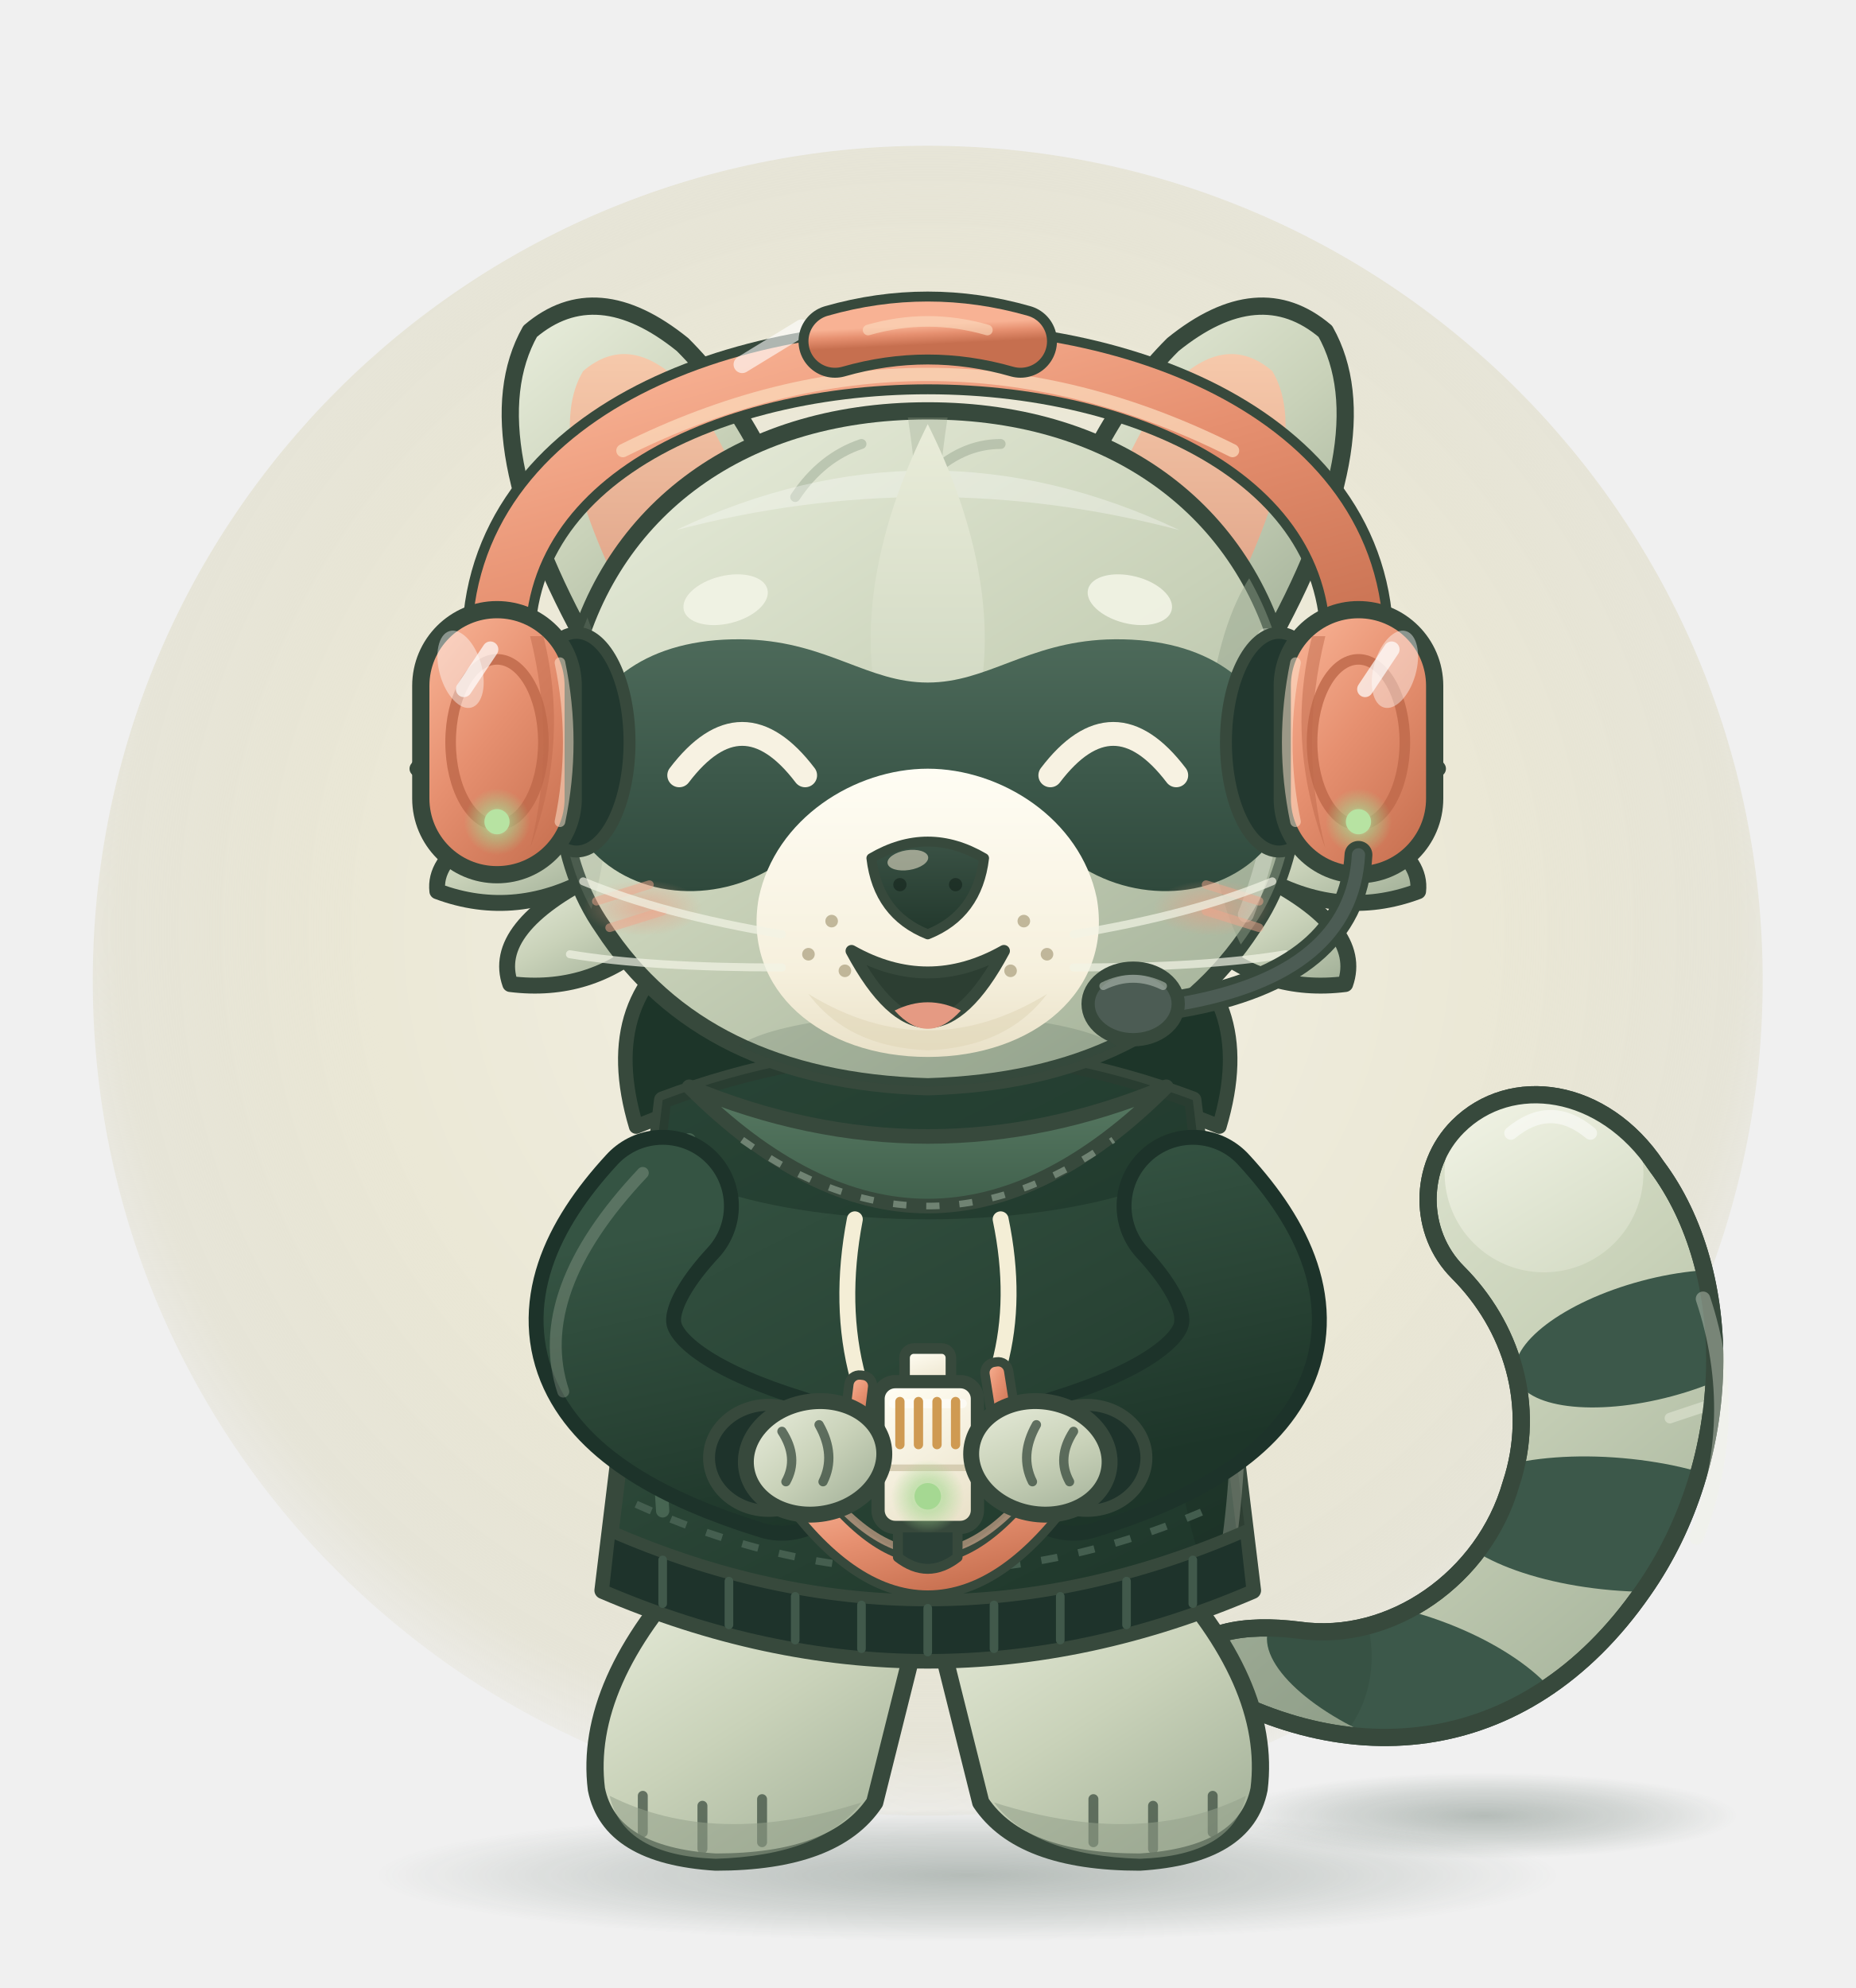
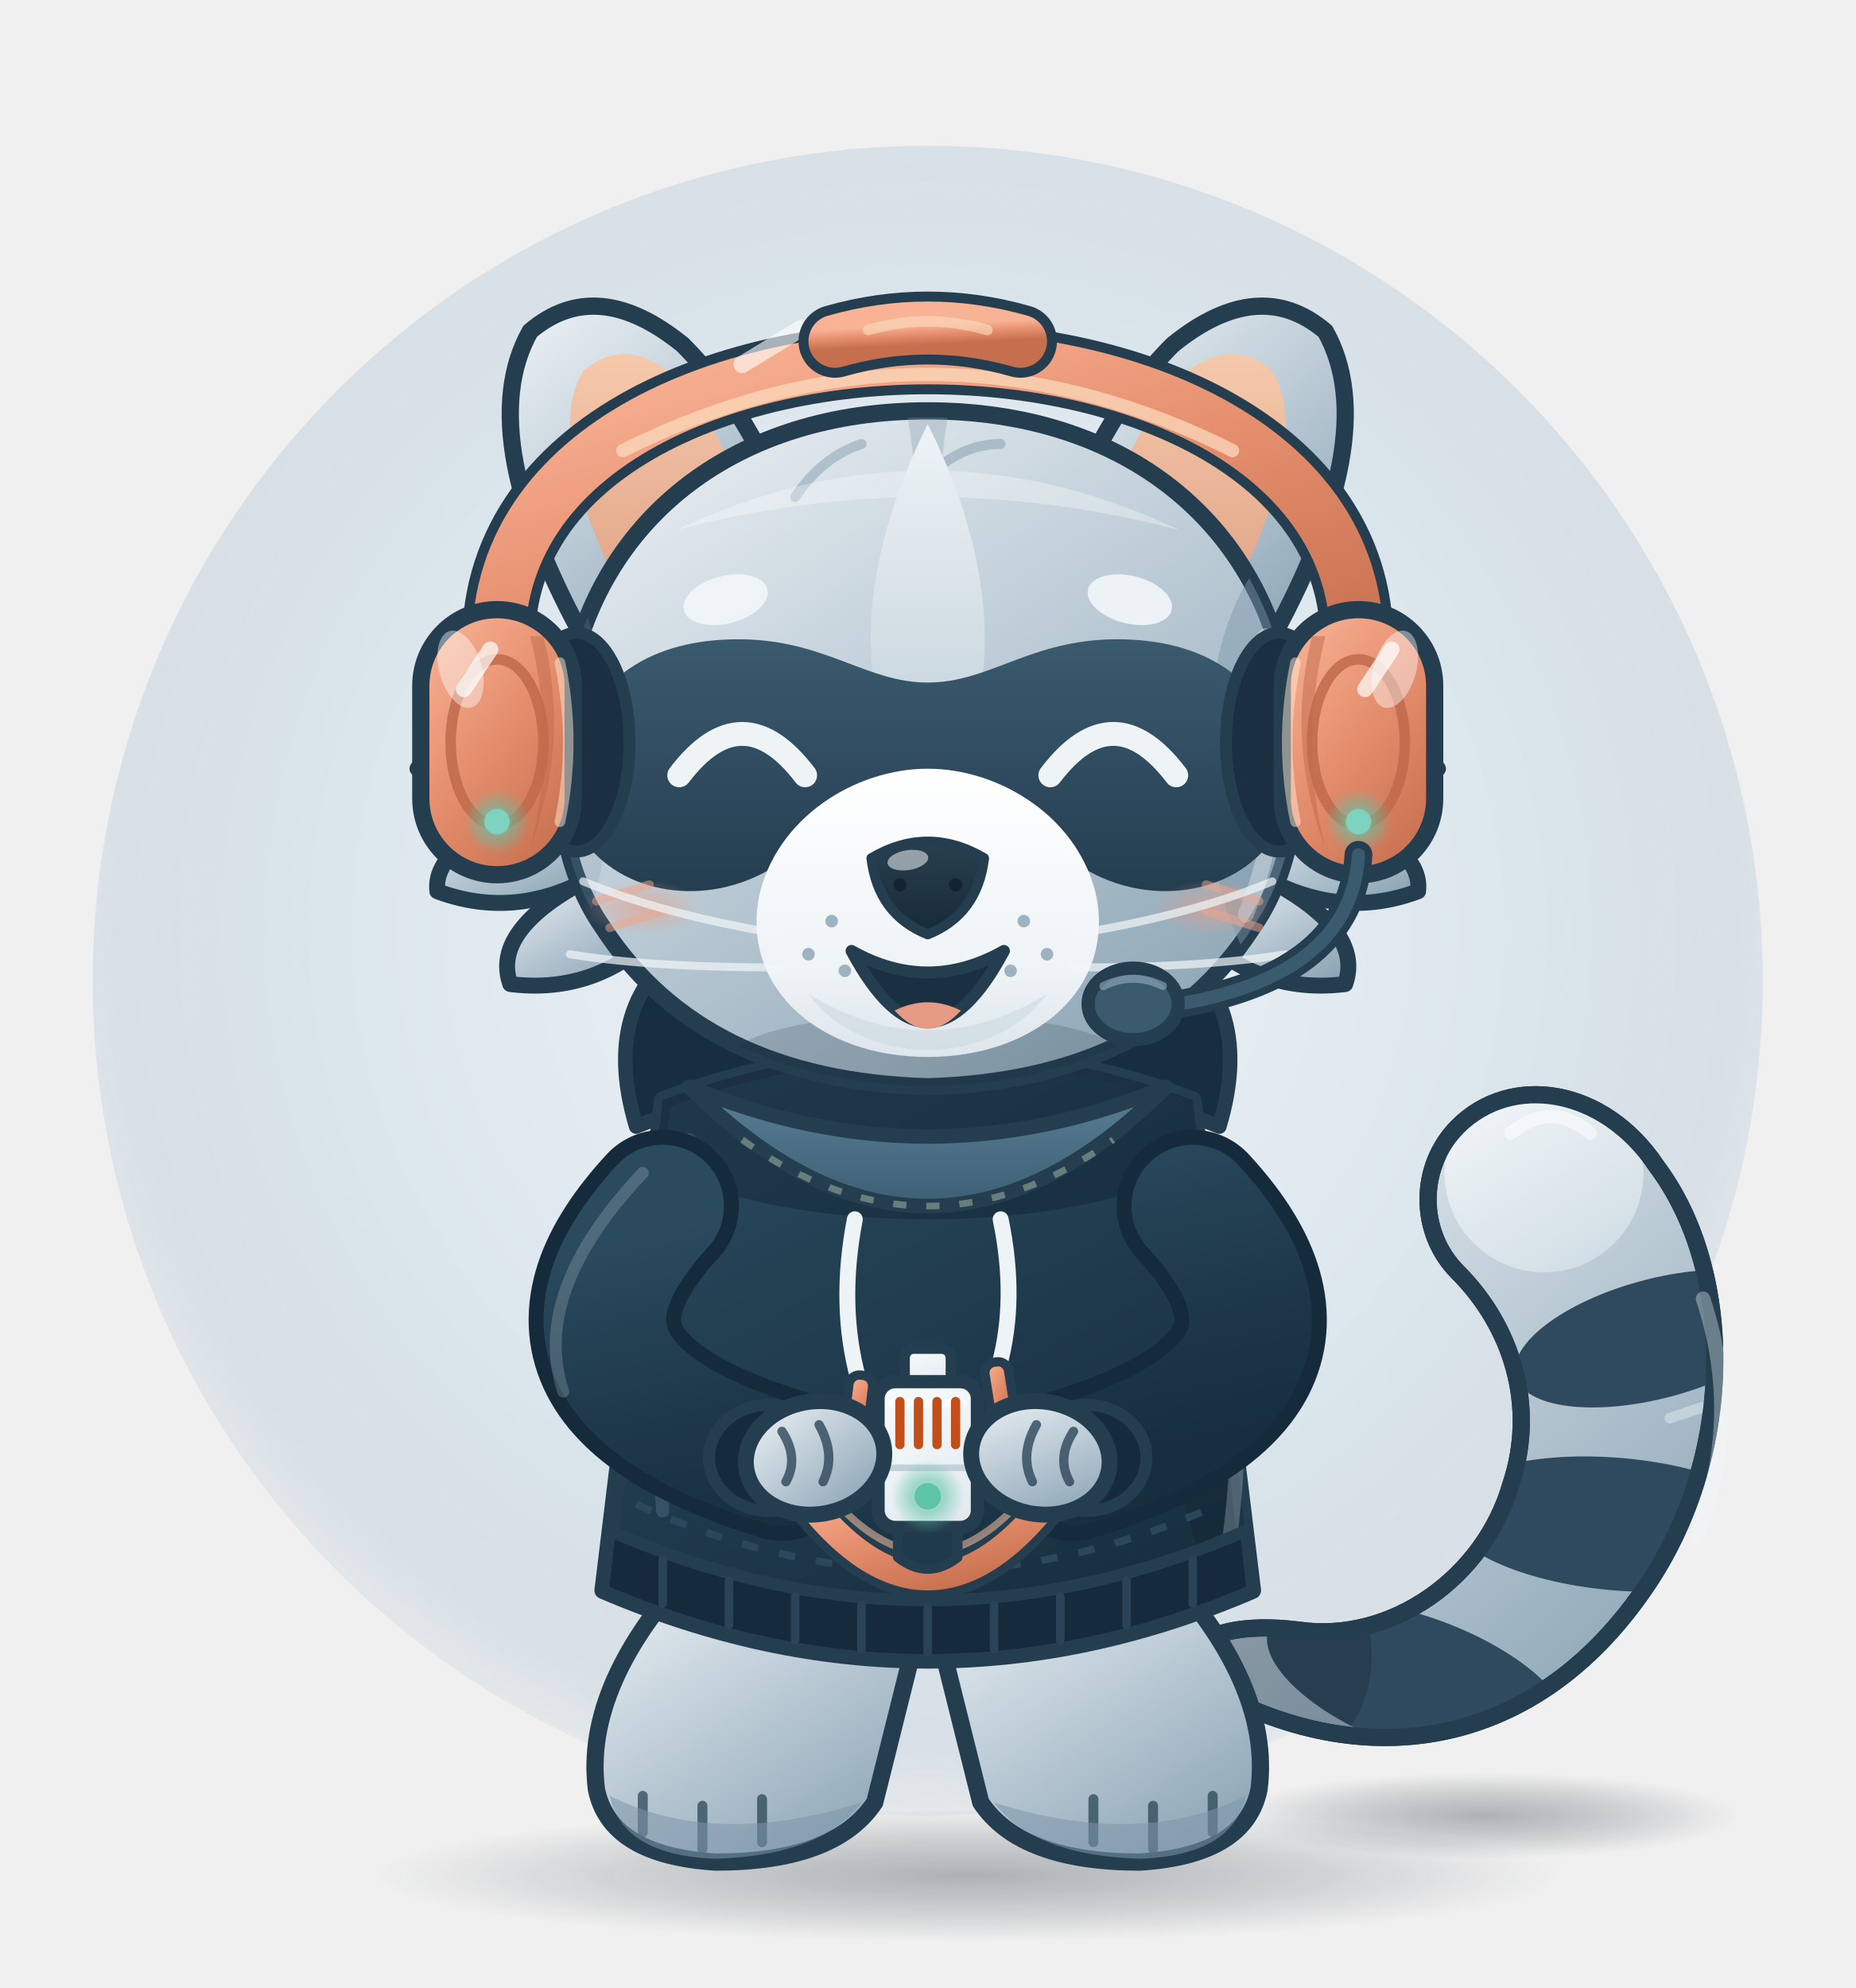
<svg xmlns="http://www.w3.org/2000/svg" viewBox="0 0 280 300" role="img" aria-labelledby="title">
  <style>.moon{fill:url(#k-halo)}.happy,.smile,.spark,.sleep,.zzz,.umbrella,.rain{display:none}.eyes,.mouth{display:none}.happy,.smile{display:block}</style>
  <defs>
    <radialGradient id="k-halo" cx=".5" cy=".47" r=".55">
-       <stop offset="0" stop-color="#f4f1e4" />
-       <stop offset=".6" stop-color="#ebe8d6" />
-       <stop offset=".88" stop-color="#e0ddc8" stop-opacity=".6" />
-       <stop offset="1" stop-color="#ddd9c4" stop-opacity="0" />
+       <stop offset="0" stop-color="#eef3f6" />
+       <stop offset=".6" stop-color="#dde7ee" />
+       <stop offset=".88" stop-color="#c8d6e0" stop-opacity=".6" />
+       <stop offset="1" stop-color="#b9c9d6" stop-opacity="0" />
    </radialGradient>
    <radialGradient id="k-shadow" cx=".5" cy=".5" r=".5">
-       <stop offset="0" stop-color="#2c4437" stop-opacity=".3" />
-       <stop offset=".6" stop-color="#2c4437" stop-opacity=".14" />
-       <stop offset="1" stop-color="#2c4437" stop-opacity="0" />
+       <stop offset="0" stop-color="#12202e" stop-opacity=".3" />
+       <stop offset=".6" stop-color="#12202e" stop-opacity=".14" />
+       <stop offset="1" stop-color="#12202e" stop-opacity="0" />
    </radialGradient>
    <linearGradient id="k-fur" x1=".15" y1="0" x2=".85" y2="1">
-       <stop offset="0" stop-color="#e6ebd9" />
-       <stop offset=".5" stop-color="#c9d2b9" />
-       <stop offset="1" stop-color="#a3b199" />
+       <stop offset="0" stop-color="#e8eef2" />
+       <stop offset=".5" stop-color="#b9c9d4" />
+       <stop offset="1" stop-color="#8aa3b3" />
    </linearGradient>
    <linearGradient id="k-fur-lt" x1=".2" y1="0" x2=".8" y2="1">
-       <stop offset="0" stop-color="#f2f4e6" />
-       <stop offset="1" stop-color="#d5dcc6" />
+       <stop offset="0" stop-color="#f2f6f8" />
+       <stop offset="1" stop-color="#d0dde5" />
    </linearGradient>
    <linearGradient id="k-blaze" x1=".5" y1="0" x2=".5" y2="1">
-       <stop offset="0" stop-color="#e9ecd9" />
-       <stop offset="1" stop-color="#d0d8c2" />
+       <stop offset="0" stop-color="#eef3f6" />
+       <stop offset="1" stop-color="#c8d6de" />
    </linearGradient>
    <linearGradient id="k-muz" x1=".5" y1="0" x2=".5" y2="1">
-       <stop offset="0" stop-color="#fffdf4" />
-       <stop offset=".7" stop-color="#f6f0dd" />
-       <stop offset="1" stop-color="#e9e1c8" />
+       <stop offset="0" stop-color="#ffffff" />
+       <stop offset=".7" stop-color="#eef3f6" />
+       <stop offset="1" stop-color="#dde6ec" />
    </linearGradient>
    <linearGradient id="k-mask" x1=".5" y1="0" x2=".5" y2="1">
-       <stop offset="0" stop-color="#4d6a5a" />
-       <stop offset=".55" stop-color="#3c584a" />
-       <stop offset="1" stop-color="#2f493c" />
+       <stop offset="0" stop-color="#3a5a6e" />
+       <stop offset=".55" stop-color="#2f4a5e" />
+       <stop offset="1" stop-color="#243e50" />
    </linearGradient>
    <linearGradient id="k-hood" x1=".25" y1="0" x2=".8" y2="1">
-       <stop offset="0" stop-color="#355443" />
-       <stop offset=".5" stop-color="#2a4536" />
-       <stop offset="1" stop-color="#1d3529" />
+       <stop offset="0" stop-color="#2a4a5e" />
+       <stop offset=".5" stop-color="#1f3a4c" />
+       <stop offset="1" stop-color="#162e3d" />
    </linearGradient>
    <linearGradient id="k-hood-lt" x1=".5" y1="0" x2=".5" y2="1">
-       <stop offset="0" stop-color="#587a63" />
-       <stop offset="1" stop-color="#40604c" />
+       <stop offset="0" stop-color="#5a7f95" />
+       <stop offset="1" stop-color="#3d5f75" />
    </linearGradient>
    <linearGradient id="k-copper" x1=".15" y1="0" x2=".85" y2="1">
      <stop offset="0" stop-color="#f8b294" />
      <stop offset=".45" stop-color="#e69070" />
      <stop offset="1" stop-color="#c66f4f" />
    </linearGradient>
    <linearGradient id="k-ear" x1=".5" y1="0" x2=".5" y2="1">
      <stop offset="0" stop-color="#f6c9ab" />
      <stop offset="1" stop-color="#e0a488" />
    </linearGradient>
    <linearGradient id="k-cream" x1=".3" y1="0" x2=".7" y2="1">
-       <stop offset="0" stop-color="#fffdf2" />
-       <stop offset="1" stop-color="#eae2ca" />
+       <stop offset="0" stop-color="#f7fafc" />
+       <stop offset="1" stop-color="#e2eaf0" />
    </linearGradient>
    <linearGradient id="k-nose" x1=".5" y1="0" x2=".5" y2="1">
-       <stop offset="0" stop-color="#3a5245" />
-       <stop offset="1" stop-color="#22382c" />
+       <stop offset="0" stop-color="#2a3f4f" />
+       <stop offset="1" stop-color="#162a38" />
    </linearGradient>
    <linearGradient id="k-eye" x1=".5" y1="0" x2=".5" y2="1">
      <stop offset="0" stop-color="#ffffff" />
      <stop offset="1" stop-color="#eef0e4" />
    </linearGradient>
    <linearGradient id="k-iris" x1=".5" y1="0" x2=".5" y2="1">
-       <stop offset="0" stop-color="#a8e8c8" />
-       <stop offset=".55" stop-color="#4fb28a" />
-       <stop offset="1" stop-color="#2a7f60" />
+       <stop offset="0" stop-color="#a8e6e0" />
+       <stop offset=".55" stop-color="#3fb8b0" />
+       <stop offset="1" stop-color="#0e7c86" />
    </linearGradient>
    <radialGradient id="k-led" cx=".5" cy=".5" r=".5">
-       <stop offset="0" stop-color="#cdf0b8" stop-opacity=".95" />
-       <stop offset=".45" stop-color="#a5d892" stop-opacity=".55" />
-       <stop offset="1" stop-color="#a5d892" stop-opacity="0" />
+       <stop offset="0" stop-color="#c8f0e8" stop-opacity=".95" />
+       <stop offset=".45" stop-color="#5ec4a5" stop-opacity=".55" />
+       <stop offset="1" stop-color="#5ec4a5" stop-opacity="0" />
    </radialGradient>
    <radialGradient id="k-blush" cx=".5" cy=".5" r=".5">
      <stop offset="0" stop-color="#ef9a80" stop-opacity=".55" />
      <stop offset="1" stop-color="#ef9a80" stop-opacity="0" />
    </radialGradient>
    <clipPath id="k-tailclip">
      <path d="M178 252 C202 268 230 266 248 240 C262 220 262 192 250 176 C242 164 228 162 220 170 C214 176 214 186 220 192 C228 200 232 212 228 224 C224 238 210 248 196 246 C188 245 180 246 178 252 Z" />
    </clipPath>
    <clipPath id="k-bodyclip">
      <path d="M100 166 Q140 151 180 166 L189 240 Q140 261 91 240 Z" />
    </clipPath>
    <clipPath id="k-headclip">
      <path d="M140 62 C111 62 91 78 86 102 C83 116 84 130 91 140 Q106 163 140 164 Q174 163 189 140 C196 130 197 116 194 102 C189 78 169 62 140 62 Z" />
    </clipPath>
  </defs>
  <circle class="moon" cx="140" cy="148" r="126" />
  <ellipse class="shadow" cx="146" cy="283" rx="90" ry="10" fill="url(#k-shadow)" />
  <ellipse cx="224" cy="274" rx="38" ry="6.5" fill="url(#k-shadow)" />
-   <g class="hop" stroke="#37493c" stroke-width="2.6" stroke-linejoin="round">
+   <g class="hop" stroke="#243e50" stroke-width="2.6" stroke-linejoin="round">
    <g class="tail">
      <path d="M178 252 C202 268 230 266 248 240 C262 220 262 192 250 176 C242 164 228 162 220 170 C214 176 214 186 220 192 C228 200 232 212 228 224 C224 238 210 248 196 246 C188 245 180 246 178 252 Z" fill="url(#k-fur)" />
      <g clip-path="url(#k-tailclip)" stroke="none">
-         <ellipse cx="250" cy="202" rx="22" ry="9" fill="#3c584a" transform="rotate(-15 250 202)" />
-         <ellipse cx="244" cy="230" rx="26" ry="10" fill="#3c584a" transform="rotate(5 244 230)" />
-         <ellipse cx="214" cy="254" rx="24" ry="10" fill="#3c584a" transform="rotate(20 214 254)" />
+         <ellipse cx="250" cy="202" rx="22" ry="9" fill="#2f4a5e" transform="rotate(-15 250 202)" />
+         <ellipse cx="244" cy="230" rx="26" ry="10" fill="#2f4a5e" transform="rotate(5 244 230)" />
+         <ellipse cx="214" cy="254" rx="24" ry="10" fill="#2f4a5e" transform="rotate(20 214 254)" />
        <circle cx="233" cy="177" r="15" fill="url(#k-fur-lt)" />
-         <ellipse cx="194" cy="250" rx="13" ry="16" fill="#2c4437" opacity=".28" />
-         <path d="M252 214l6-2m0 24l6 1" fill="none" stroke="#f2f4e6" stroke-width="1.6" stroke-linecap="round" opacity=".4" />
+         <ellipse cx="194" cy="250" rx="13" ry="16" fill="#12202e" opacity=".28" />
+         <path d="M252 214l6-2m0 24l6 1" fill="none" stroke="#f2f6f8" stroke-width="1.6" stroke-linecap="round" opacity=".4" />
      </g>
      <path d="M178 252 C202 268 230 266 248 240 C262 220 262 192 250 176 C242 164 228 162 220 170 C214 176 214 186 220 192 C228 200 232 212 228 224 C224 238 210 248 196 246 C188 245 180 246 178 252 Z" fill="none" />
-       <path d="M256 232 Q263 214 257 196" fill="none" stroke="#f2f4e6" stroke-width="2.2" stroke-linecap="round" opacity=".35" />
+       <path d="M256 232 Q263 214 257 196" fill="none" stroke="#f2f6f8" stroke-width="2.2" stroke-linecap="round" opacity=".35" />
      <path d="M228 171 Q234 166 240 171" fill="none" stroke="#ffffff" stroke-width="2" stroke-linecap="round" opacity=".5" />
    </g>
    <g class="torso">
      <path d="M105 236 Q88 254 90 270 Q92 280 108 281 Q126 281 132 272 L139 244 Z" fill="url(#k-fur)" />
      <path d="M175 236 Q192 254 190 270 Q188 280 172 281 Q154 281 148 272 L141 244 Z" fill="url(#k-fur)" />
-       <path d="M97 276.5v-5.5M106 279v-6.5M115 278v-6.5" fill="none" stroke="#37493c" stroke-width="1.5" stroke-linecap="round" opacity=".7" />
-       <path d="M183 276.5v-5.5M174 279v-6.5M165 278v-6.5" fill="none" stroke="#37493c" stroke-width="1.5" stroke-linecap="round" opacity=".7" />
-       <path d="M92 271 Q108 279 130 272 Q124 280 108 280.5 Q94 280 92 271 Z" fill="#93a18b" stroke="none" opacity=".55" />
-       <path d="M188 271 Q172 279 150 272 Q156 280 172 280.5 Q186 280 188 271 Z" fill="#93a18b" stroke="none" opacity=".55" />
-       <path d="M96 170 Q90 150 106 141 Q140 130 174 141 Q190 150 184 170 Q140 152 96 170 Z" fill="#1d3529" stroke-width="2.2" />
+       <path d="M97 276.5v-5.5M106 279v-6.5M115 278v-6.5" fill="none" stroke="#243e50" stroke-width="1.5" stroke-linecap="round" opacity=".7" />
+       <path d="M183 276.5v-5.5M174 279v-6.5M165 278v-6.5" fill="none" stroke="#243e50" stroke-width="1.5" stroke-linecap="round" opacity=".7" />
+       <path d="M92 271 Q108 279 130 272 Q124 280 108 280.5 Q94 280 92 271 Z" fill="#7d95a8" stroke="none" opacity=".55" />
+       <path d="M188 271 Q172 279 150 272 Q156 280 172 280.5 Q186 280 188 271 Z" fill="#7d95a8" stroke="none" opacity=".55" />
+       <path d="M96 170 Q90 150 106 141 Q140 130 174 141 Q190 150 184 170 Q140 152 96 170 Z" fill="#162e3d" stroke-width="2.2" />
      <path d="M100 166 Q140 151 180 166 L189 240 Q140 261 91 240 Z" fill="url(#k-hood)" />
      <g clip-path="url(#k-bodyclip)" stroke="none">
-         <ellipse cx="140" cy="169" rx="45" ry="15" fill="#152a20" opacity=".4" />
-         <ellipse cx="190" cy="206" rx="13" ry="40" fill="#16281f" opacity=".3" />
-         <ellipse cx="140" cy="253" rx="52" ry="12" fill="#152a20" opacity=".22" />
-       </g>
-       <path d="M104 172 Q98 200 100 228" fill="none" stroke="#7fa088" stroke-width="2" stroke-linecap="round" opacity=".35" />
-       <path d="M183 176 Q189.5 208 185 236" fill="none" stroke="#eef1de" stroke-width="2.2" stroke-linecap="round" opacity=".25" />
-       <path d="M91 240 Q140 261 189 240 L188 231 Q140 252 92 231 Z" fill="#1e332b" stroke-width="1.8" />
-       <path d="M100 235.4v6.6M110 238.6v6.6M120 240.9v6.6M130 242.2v6.6M140 242.7v6.6M150 242.2v6.6M160 240.9v6.6M170 238.6v6.6M180 235.4v6.6" fill="none" stroke="#41594b" stroke-width="1.3" stroke-linecap="round" />
-       <path d="M96 227 Q140 247 184 227" fill="none" stroke="#4a6455" stroke-width="1.1" stroke-dasharray="2.5 3.2" opacity=".85" />
+         <ellipse cx="140" cy="169" rx="45" ry="15" fill="#0d1f2c" opacity=".4" />
+         <ellipse cx="190" cy="206" rx="13" ry="40" fill="#0d1f2c" opacity=".3" />
+         <ellipse cx="140" cy="253" rx="52" ry="12" fill="#0d1f2c" opacity=".22" />
+       </g>
+       <path d="M104 172 Q98 200 100 228" fill="none" stroke="#5a7f95" stroke-width="2" stroke-linecap="round" opacity=".35" />
+       <path d="M183 176 Q189.5 208 185 236" fill="none" stroke="#e2eaf0" stroke-width="2.2" stroke-linecap="round" opacity=".25" />
+       <path d="M91 240 Q140 261 189 240 L188 231 Q140 252 92 231 Z" fill="#152a3a" stroke-width="1.8" />
+       <path d="M100 235.4v6.6M110 238.6v6.6M120 240.9v6.6M130 242.2v6.6M140 242.7v6.6M150 242.2v6.6M160 240.9v6.6M170 238.6v6.6M180 235.4v6.6" fill="none" stroke="#2a4356" stroke-width="1.3" stroke-linecap="round" />
+       <path d="M96 227 Q140 247 184 227" fill="none" stroke="#2f4a5e" stroke-width="1.1" stroke-dasharray="2.5 3.2" opacity=".85" />
      <path d="M104 164 Q140 200 176 164 Q140 179 104 164 Z" fill="url(#k-hood-lt)" stroke-width="2.2" />
      <path d="M112 172 Q140 192 168 172" fill="none" stroke="#a9bdaa" stroke-width="1" stroke-dasharray="2 3" opacity=".5" />
-       <path d="M129 184 Q126.5 197 129.5 208" fill="none" stroke="#f4eed6" stroke-width="2.4" stroke-linecap="round" />
-       <path d="M151 184 Q153.5 196 150.8 206" fill="none" stroke="#f4eed6" stroke-width="2.4" stroke-linecap="round" />
+       <path d="M129 184 Q126.5 197 129.5 208" fill="none" stroke="#eef3f6" stroke-width="2.4" stroke-linecap="round" />
+       <path d="M151 184 Q153.5 196 150.8 206" fill="none" stroke="#eef3f6" stroke-width="2.4" stroke-linecap="round" />
      <rect x="127.8" y="207.5" width="3.6" height="8" rx="1.6" fill="url(#k-copper)" stroke-width="1.4" transform="rotate(7 129.6 211.5)" />
      <rect x="149" y="205.5" width="3.6" height="8" rx="1.6" fill="url(#k-copper)" stroke-width="1.4" transform="rotate(-9 150.8 209.5)" />
-       <path d="M100 182 Q76 208 118 221 M180 182 Q204 208 162 221" fill="none" stroke="#1d332a" stroke-width="23" stroke-linecap="round" />
+       <path d="M100 182 Q76 208 118 221 M180 182 Q204 208 162 221" fill="none" stroke="#152a3a" stroke-width="23" stroke-linecap="round" />
      <path d="M100 182 Q76 208 118 221 M180 182 Q204 208 162 221" fill="none" stroke="url(#k-hood)" stroke-width="18.5" stroke-linecap="round" />
-       <path d="M97 177 Q80 195 85 210" fill="none" stroke="#eef1de" stroke-width="1.8" stroke-linecap="round" opacity=".2" />
-       <ellipse cx="116" cy="220" rx="9" ry="8" fill="#1e332b" stroke-width="1.8" />
-       <ellipse cx="164" cy="220" rx="9" ry="8" fill="#1e332b" stroke-width="1.8" />
-       <path d="M120 224 Q140 252 160 224" fill="none" stroke="#37493c" stroke-width="6.6" stroke-linecap="round" />
+       <path d="M97 177 Q80 195 85 210" fill="none" stroke="#e2eaf0" stroke-width="1.8" stroke-linecap="round" opacity=".2" />
+       <ellipse cx="116" cy="220" rx="9" ry="8" fill="#152a3a" stroke-width="1.8" />
+       <ellipse cx="164" cy="220" rx="9" ry="8" fill="#152a3a" stroke-width="1.8" />
+       <path d="M120 224 Q140 252 160 224" fill="none" stroke="#243e50" stroke-width="6.6" stroke-linecap="round" />
      <path d="M120 224 Q140 252 160 224" fill="none" stroke="url(#k-copper)" stroke-width="4" stroke-linecap="round" />
      <path d="M122 221.5 Q140 247 158 221.5" fill="none" stroke="#f8c0a2" stroke-width="1.1" stroke-linecap="round" opacity=".55" />
      <rect x="136.5" y="203.5" width="7" height="6" rx="1.4" fill="url(#k-cream)" stroke-width="1.6" />
      <rect x="132.5" y="208.5" width="15" height="22" rx="2.6" fill="url(#k-cream)" stroke-width="2" />
      <path d="M134.8 211.8h10.4" fill="none" stroke="#ffffff" stroke-width="1.4" stroke-linecap="round" opacity=".55" />
-       <path d="M135.8 211.5v6.5m2.8-6.5v6.5m2.8-6.5v6.5m2.8-6.5v6.5" fill="none" stroke="#cf9a52" stroke-width="1.4" stroke-linecap="round" />
-       <path d="M134 221.5h12" fill="none" stroke="#cfc6a9" stroke-width="1" opacity=".8" />
-       <path d="M135.5 230.5h9v4.5q-4.5 3.5-9 0 Z" fill="#2a3f36" stroke-width="1.5" />
+       <path d="M135.8 211.5v6.5m2.8-6.5v6.5m2.8-6.5v6.5m2.8-6.5v6.5" fill="none" stroke="#c24e1a" stroke-width="1.4" stroke-linecap="round" />
+       <path d="M134 221.5h12" fill="none" stroke="#b9c9d6" stroke-width="1" opacity=".8" />
+       <path d="M135.5 230.5h9v4.5q-4.5 3.5-9 0 Z" fill="#1f3a4c" stroke-width="1.5" />
      <circle cx="140" cy="225.8" r="5.5" fill="url(#k-led)" class="led" stroke="none" />
-       <circle cx="140" cy="225.8" r="2" fill="#a5d892" class="led" stroke="none" />
+       <circle cx="140" cy="225.8" r="2" fill="#5ec4a5" class="led" stroke="none" />
      <ellipse cx="123" cy="220" rx="10.5" ry="8.5" fill="url(#k-fur)" stroke-width="2.4" transform="rotate(-10 123 220)" />
      <ellipse cx="157" cy="220" rx="10.5" ry="8.5" fill="url(#k-fur)" stroke-width="2.4" transform="rotate(10 157 220)" />
-       <path d="M118 216q2.6 4 .6 7.6m5-8.6q2.6 4.6.6 8.6" fill="none" stroke="#37493c" stroke-width="1.4" stroke-linecap="round" opacity=".75" />
-       <path d="M162 216q-2.6 4-.6 7.6m-5-8.6q-2.6 4.6-.6 8.6" fill="none" stroke="#37493c" stroke-width="1.4" stroke-linecap="round" opacity=".75" />
-       <path class="spark" d="M140 191l2 5 5 2-5 2-2 5-2-5-5-2 5-2Z" fill="#fffdf2" stroke="none" />
+       <path d="M118 216q2.6 4 .6 7.6m5-8.6q2.6 4.6.6 8.6" fill="none" stroke="#243e50" stroke-width="1.4" stroke-linecap="round" opacity=".75" />
+       <path d="M162 216q-2.6 4-.6 7.6m-5-8.6q-2.6 4.6-.6 8.6" fill="none" stroke="#243e50" stroke-width="1.4" stroke-linecap="round" opacity=".75" />
+       <path class="spark" d="M140 191l2 5 5 2-5 2-2 5-2-5-5-2 5-2Z" fill="#f7fafc" stroke="none" />
    </g>
    <g class="head">
      <g class="ear earL">
        <path d="M89 98 Q71 66 80 50 Q90 41.5 103 52 Q115 64 121 84 Z" fill="url(#k-fur)" />
        <path d="M94 90 Q82 66 88 56 Q95 50 103 58 Q111 68 115 84 Z" fill="url(#k-ear)" stroke="none" />
-         <path d="M95 96q3-8 10-11" fill="none" stroke="#f2f4e6" stroke-width="1.8" stroke-linecap="round" opacity=".55" />
+         <path d="M95 96q3-8 10-11" fill="none" stroke="#f2f6f8" stroke-width="1.8" stroke-linecap="round" opacity=".55" />
      </g>
      <g class="ear earR">
        <path d="M191 98 Q209 66 200 50 Q190 41.5 177 52 Q165 64 159 84 Z" fill="url(#k-fur)" />
        <path d="M186 90 Q198 66 192 56 Q185 50 177 58 Q169 68 165 84 Z" fill="url(#k-ear)" stroke="none" />
-         <path d="M185 96q-3-8-10-11" fill="none" stroke="#f2f4e6" stroke-width="1.8" stroke-linecap="round" opacity=".55" />
+         <path d="M185 96q-3-8-10-11" fill="none" stroke="#f2f6f8" stroke-width="1.8" stroke-linecap="round" opacity=".55" />
      </g>
      <g stroke-width="2.4">
        <path d="M92 108 Q70 106 63 116 Q72 124.5 90 120 Z" fill="url(#k-fur)" />
        <path d="M88 120 Q65 126 66 134.5 Q78 139 90 132 Z" fill="url(#k-fur)" />
        <path d="M90 132 Q74 140 77 148.5 Q89 150 98 142 Z" fill="url(#k-fur)" />
        <path d="M188 108 Q210 106 217 116 Q208 124.5 190 120 Z" fill="url(#k-fur)" />
        <path d="M192 120 Q215 126 214 134.5 Q202 139 190 132 Z" fill="url(#k-fur)" />
        <path d="M190 132 Q206 140 203 148.5 Q191 150 182 142 Z" fill="url(#k-fur)" />
      </g>
      <path d="M140 62 C111 62 91 78 86 102 C83 116 84 130 91 140 Q106 163 140 164 Q174 163 189 140 C196 130 197 116 194 102 C189 78 169 62 140 62 Z" fill="url(#k-fur)" />
      <g clip-path="url(#k-headclip)" stroke="none">
-         <ellipse cx="196" cy="116" rx="14" ry="34" fill="#93a18b" opacity=".45" />
-         <ellipse cx="84" cy="116" rx="8" ry="28" fill="#93a18b" opacity=".22" />
-         <path d="M137 63 Q140 82 137 99 L143 99 Q140 82 143 63 Z" fill="#93a18b" opacity=".3" />
-         <ellipse cx="140" cy="160" rx="30" ry="7" fill="#2c4437" opacity=".16" />
-         <path d="M120 75q4-6 10-8m10 5q5-5 11-5" fill="none" stroke="#93a18b" stroke-width="1.5" stroke-linecap="round" opacity=".45" />
+         <ellipse cx="196" cy="116" rx="14" ry="34" fill="#7d95a8" opacity=".45" />
+         <ellipse cx="84" cy="116" rx="8" ry="28" fill="#7d95a8" opacity=".22" />
+         <path d="M137 63 Q140 82 137 99 L143 99 Q140 82 143 63 Z" fill="#7d95a8" opacity=".3" />
+         <ellipse cx="140" cy="160" rx="30" ry="7" fill="#12202e" opacity=".16" />
+         <path d="M120 75q4-6 10-8m10 5q5-5 11-5" fill="none" stroke="#7d95a8" stroke-width="1.5" stroke-linecap="round" opacity=".45" />
      </g>
      <path d="M102 80 Q140 62 178 80 Q140 70 102 80 Z" fill="#ffffff" stroke="none" opacity=".32" />
-       <path d="M188 138 Q196 118 191 96" fill="none" stroke="#f2f4e6" stroke-width="2.4" stroke-linecap="round" opacity=".35" />
+       <path d="M188 138 Q196 118 191 96" fill="none" stroke="#f2f6f8" stroke-width="2.4" stroke-linecap="round" opacity=".35" />
      <path d="M140 64 C133 78 130 92 132 104 C136 110 144 110 148 104 C150 92 147 78 140 64 Z" fill="url(#k-blaze)" stroke="none" />
-       <ellipse cx="109.5" cy="90.5" rx="6.5" ry="3.6" fill="#f2f4e6" opacity=".9" stroke="none" transform="rotate(-14 109.5 90.5)" />
-       <ellipse cx="170.5" cy="90.5" rx="6.5" ry="3.6" fill="#f2f4e6" opacity=".9" stroke="none" transform="rotate(14 170.5 90.5)" />
+       <ellipse cx="109.5" cy="90.5" rx="6.5" ry="3.6" fill="#f2f6f8" opacity=".9" stroke="none" transform="rotate(-14 109.5 90.5)" />
+       <ellipse cx="170.5" cy="90.5" rx="6.5" ry="3.6" fill="#f2f6f8" opacity=".9" stroke="none" transform="rotate(14 170.5 90.5)" />
      <path d="M140 103 C131 103 125 97 113 96.5 C99 96 90 102 87 112 Q84 120 89 128 C96 136 109 136.5 118 130 Q129 123 140 123 Q151 123 162 130 C171 136.5 184 136 191 128 Q196 120 193 112 C190 102 181 96 167 96.5 C155 97 149 103 140 103 Z" fill="url(#k-mask)" stroke="none" />
      <ellipse cx="97" cy="137" rx="9" ry="4.2" fill="url(#k-blush)" stroke="none" />
      <ellipse cx="183" cy="137" rx="9" ry="4.2" fill="url(#k-blush)" stroke="none" />
      <path d="M90 136l8-2.5m-6 6.5l8-2.5" fill="none" stroke="#f0a58c" stroke-width="1.3" stroke-linecap="round" opacity=".5" />
      <path d="M182 133.5l8 2.5m-8 1.5l8 2.5" fill="none" stroke="#f0a58c" stroke-width="1.3" stroke-linecap="round" opacity=".5" />
      <path d="M140 116 C151 116 163 123.5 165.5 135.5 C168 149.5 156 159.5 140 159.5 C124 159.5 112 149.5 114.5 135.5 C117 123.5 129 116 140 116 Z" fill="url(#k-muz)" stroke="none" />
-       <path d="M122 150 Q140 161 158 150 Q152 158 140 158.5 Q128 158 122 150 Z" fill="#ddd3b4" stroke="none" opacity=".5" />
-       <g fill="#b3a888" stroke="none" opacity=".8">
+       <path d="M122 150 Q140 161 158 150 Q152 158 140 158.5 Q128 158 122 150 Z" fill="#c8d6de" stroke="none" opacity=".5" />
+       <g fill="#8aa3b3" stroke="none" opacity=".8">
        <circle cx="125.5" cy="139" r=".95" />
        <circle cx="122" cy="144" r=".95" />
        <circle cx="127.5" cy="146.5" r=".95" />
        <circle cx="154.5" cy="139" r=".95" />
        <circle cx="158" cy="144" r=".95" />
        <circle cx="152.5" cy="146.5" r=".95" />
      </g>
-       <g class="whisk" fill="none" stroke="#f2f4e6" stroke-width="1.2" stroke-linecap="round" opacity=".7">
+       <g class="whisk" fill="none" stroke="#f2f6f8" stroke-width="1.2" stroke-linecap="round" opacity=".7">
        <path d="M118 141 Q100 138 88 133 M118 146 Q98 146 86 144" />
        <path d="M162 141 Q180 138 192 133 M162 146 Q182 146 194 144" />
      </g>
      <g class="eyes" stroke="none">
        <g id="ping-eyes">
          <ellipse cx="112" cy="114" rx="7" ry="9" fill="url(#k-eye)" />
          <ellipse cx="168" cy="114" rx="7" ry="9" fill="url(#k-eye)" />
-           <ellipse cx="112.6" cy="115" rx="5.4" ry="7.4" fill="url(#k-iris)" stroke="#1d4a38" stroke-width="1.1" />
-           <ellipse cx="167.4" cy="115" rx="5.4" ry="7.4" fill="url(#k-iris)" stroke="#1d4a38" stroke-width="1.1" />
-           <ellipse cx="112.8" cy="115.6" rx="2.5" ry="3.5" fill="#143026" />
-           <ellipse cx="167.2" cy="115.6" rx="2.5" ry="3.5" fill="#143026" />
-           <path d="M105.8 110 Q112 103.5 118.2 110 Q112 107.5 105.8 110 Z" fill="#1d4a38" opacity=".28" />
-           <path d="M161.8 110 Q168 103.5 174.2 110 Q168 107.5 161.8 110 Z" fill="#1d4a38" opacity=".28" />
-           <ellipse cx="112.6" cy="119.5" rx="3" ry="1.6" fill="#cff2de" opacity=".55" />
-           <ellipse cx="167.4" cy="119.5" rx="3" ry="1.6" fill="#cff2de" opacity=".55" />
+           <ellipse cx="112.6" cy="115" rx="5.4" ry="7.4" fill="url(#k-iris)" stroke="#0f3a44" stroke-width="1.1" />
+           <ellipse cx="167.4" cy="115" rx="5.4" ry="7.4" fill="url(#k-iris)" stroke="#0f3a44" stroke-width="1.1" />
+           <ellipse cx="112.8" cy="115.6" rx="2.5" ry="3.5" fill="#0a1f2a" />
+           <ellipse cx="167.2" cy="115.6" rx="2.5" ry="3.5" fill="#0a1f2a" />
+           <path d="M105.8 110 Q112 103.5 118.2 110 Q112 107.5 105.8 110 Z" fill="#0f3a44" opacity=".28" />
+           <path d="M161.8 110 Q168 103.5 174.2 110 Q168 107.5 161.8 110 Z" fill="#0f3a44" opacity=".28" />
+           <ellipse cx="112.6" cy="119.5" rx="3" ry="1.6" fill="#d0f0ec" opacity=".55" />
+           <ellipse cx="167.4" cy="119.5" rx="3" ry="1.6" fill="#d0f0ec" opacity=".55" />
          <circle cx="110.2" cy="110.8" r="2.3" fill="#ffffff" />
          <circle cx="165.8" cy="110.8" r="2.3" fill="#ffffff" />
          <circle cx="115.4" cy="118.6" r="1.15" fill="#ffffff" opacity=".9" />
          <circle cx="170.6" cy="118.6" r="1.15" fill="#ffffff" opacity=".9" />
          <circle cx="114.2" cy="108.6" r=".7" fill="#ffffff" opacity=".75" />
          <circle cx="169.8" cy="108.6" r=".7" fill="#ffffff" opacity=".75" />
        </g>
-         <path d="M103.5 107 Q112 99.5 120.5 107 M159.5 107 Q168 99.5 176.5 107" fill="none" stroke="#2c3e32" stroke-width="3.6" stroke-linecap="round" />
-         <path d="M103.5 107 Q100.5 105 99 102.5 M176.5 107 Q179.5 105 181 102.5" fill="none" stroke="#2c3e32" stroke-width="2.8" stroke-linecap="round" />
-         <path d="M106.5 122.5 Q112 124.5 117.5 122.5 M162.5 122.5 Q168 124.5 173.5 122.5" fill="none" stroke="#2c3e32" stroke-width="1.3" stroke-linecap="round" opacity=".55" />
-       </g>
-       <g class="happy" fill="none" stroke="#f7f2e2" stroke-width="3.6" stroke-linecap="round">
+         <path d="M103.5 107 Q112 99.5 120.5 107 M159.5 107 Q168 99.5 176.5 107" fill="none" stroke="#1a2f3f" stroke-width="3.6" stroke-linecap="round" />
+         <path d="M103.5 107 Q100.5 105 99 102.5 M176.5 107 Q179.5 105 181 102.5" fill="none" stroke="#1a2f3f" stroke-width="2.8" stroke-linecap="round" />
+         <path d="M106.5 122.5 Q112 124.5 117.5 122.5 M162.5 122.5 Q168 124.5 173.5 122.5" fill="none" stroke="#1a2f3f" stroke-width="1.3" stroke-linecap="round" opacity=".55" />
+       </g>
+       <g class="happy" fill="none" stroke="#eef3f6" stroke-width="3.6" stroke-linecap="round">
        <path d="M102.5 117 Q112 104.5 121.5 117 M158.5 117 Q168 104.5 177.5 117" />
      </g>
-       <g class="sleep" fill="none" stroke="#f7f2e2" stroke-width="3.2" stroke-linecap="round">
+       <g class="sleep" fill="none" stroke="#eef3f6" stroke-width="3.2" stroke-linecap="round">
        <path d="M103.5 113 Q112 120.5 120.5 113 M159.5 113 Q168 120.5 176.5 113 M103.5 113l-2.5-1.5M176.5 113l2.5-1.5" />
      </g>
      <g class="nose">
        <path d="M131.5 129.5 Q140 124.5 148.5 129.5 Q147.5 138 140 141 Q132.5 138 131.5 129.5 Z" fill="url(#k-nose)" stroke-width="1.5" />
-         <ellipse cx="137" cy="129.8" rx="3.1" ry="1.5" fill="#f2ead2" opacity=".55" stroke="none" transform="rotate(-9 137 129.8)" />
-         <circle cx="135.8" cy="133.5" r="1" fill="#101f18" opacity=".55" stroke="none" />
-         <circle cx="144.2" cy="133.5" r="1" fill="#101f18" opacity=".55" stroke="none" />
+         <ellipse cx="137" cy="129.8" rx="3.1" ry="1.5" fill="#eef3f6" opacity=".55" stroke="none" transform="rotate(-9 137 129.8)" />
+         <circle cx="135.8" cy="133.5" r="1" fill="#0a141d" opacity=".55" stroke="none" />
+         <circle cx="144.2" cy="133.5" r="1" fill="#0a141d" opacity=".55" stroke="none" />
      </g>
      <path class="mouth" d="M140 141v4.5M140 145.5Q134.5 151 129 148m11-2.5Q145.5 151 151 148" fill="none" stroke-width="1.9" stroke-linecap="round" />
      <g class="smile">
-         <path d="M128.5 143.5 Q140 165 151.5 143.5 Q140 150 128.5 143.5 Z" fill="#2c3e32" stroke-width="1.8" />
+         <path d="M128.5 143.5 Q140 165 151.5 143.5 Q140 150 128.5 143.5 Z" fill="#1a2f3f" stroke-width="1.8" />
        <path d="M135 152.5 Q140 158 145 152.5 Q140 150 135 152.5 Z" fill="#e59a83" stroke="none" />
      </g>
-       <path d="M76 105 C63 37 217 37 204 105" fill="none" stroke="#37493c" stroke-width="11" stroke-linecap="round" />
+       <path d="M76 105 C63 37 217 37 204 105" fill="none" stroke="#243e50" stroke-width="11" stroke-linecap="round" />
      <path d="M76 105 C63 37 217 37 204 105" fill="none" stroke="url(#k-copper)" stroke-width="8" stroke-linecap="round" />
      <path d="M94 68 Q140 45 186 68" fill="none" stroke="#fbd9bb" stroke-width="2" stroke-linecap="round" opacity=".75" />
      <path d="M112 55l9-5.5m5 2l7-4.5" fill="none" stroke="#ffffff" stroke-width="2.6" stroke-linecap="round" opacity=".6" />
-       <path d="M126 51.5 Q140 47.5 154 51.5" fill="none" stroke="#37493c" stroke-width="11" stroke-linecap="round" />
+       <path d="M126 51.5 Q140 47.5 154 51.5" fill="none" stroke="#243e50" stroke-width="11" stroke-linecap="round" />
      <path d="M126 51.5 Q140 47.5 154 51.5" fill="none" stroke="url(#k-copper)" stroke-width="8" stroke-linecap="round" />
      <path d="M131 49.8 Q140 47.2 149 49.8" fill="none" stroke="#fbd9bb" stroke-width="1.6" stroke-linecap="round" opacity=".65" />
-       <ellipse cx="87" cy="112" rx="8" ry="16.5" fill="#22382f" stroke-width="1.8" />
-       <ellipse cx="193" cy="112" rx="8" ry="16.5" fill="#22382f" stroke-width="1.8" />
+       <ellipse cx="87" cy="112" rx="8" ry="16.5" fill="#1a2f3f" stroke-width="1.8" />
+       <ellipse cx="193" cy="112" rx="8" ry="16.5" fill="#1a2f3f" stroke-width="1.8" />
      <rect x="63.5" y="92" width="23" height="40" rx="11.5" fill="url(#k-copper)" />
      <ellipse cx="75" cy="112" rx="7" ry="12.5" fill="none" stroke="#c06a4b" stroke-width="1.6" opacity=".85" />
      <ellipse cx="69.5" cy="101" rx="3.2" ry="6" fill="#ffffff" opacity=".42" stroke="none" transform="rotate(-16 69.5 101)" />
      <path d="M70 104l4-6" fill="none" stroke="#ffffff" stroke-width="2.4" stroke-linecap="round" opacity=".7" />
      <path d="M80 96 Q84 112 80 128 Q86 112 82 96 Z" fill="#c06a4b" stroke="none" opacity=".5" />
      <path d="M84.5 100 Q87 112 84.5 124" fill="none" stroke="#ffe8d2" stroke-width="1.6" stroke-linecap="round" opacity=".5" />
      <circle cx="75" cy="124" r="5" fill="url(#k-led)" class="led" stroke="none" />
-       <circle cx="75" cy="124" r="1.9" fill="#b7e3a2" class="led" stroke="none" />
+       <circle cx="75" cy="124" r="1.9" fill="#7dd3c0" class="led" stroke="none" />
      <rect x="193.5" y="92" width="23" height="40" rx="11.5" fill="url(#k-copper)" />
      <ellipse cx="205" cy="112" rx="7" ry="12.5" fill="none" stroke="#c06a4b" stroke-width="1.6" opacity=".85" />
      <ellipse cx="210.5" cy="101" rx="3.2" ry="6" fill="#ffffff" opacity=".42" stroke="none" transform="rotate(16 210.5 101)" />
      <path d="M206 104l4-6" fill="none" stroke="#ffffff" stroke-width="2.4" stroke-linecap="round" opacity=".7" />
      <path d="M200 96 Q196 112 200 128 Q194 112 198 96 Z" fill="#c06a4b" stroke="none" opacity=".5" />
      <path d="M195.5 100 Q193 112 195.5 124" fill="none" stroke="#ffe8d2" stroke-width="1.6" stroke-linecap="round" opacity=".5" />
      <circle cx="205" cy="124" r="5" fill="url(#k-led)" class="led" stroke="none" />
-       <circle cx="205" cy="124" r="1.9" fill="#b7e3a2" class="led" stroke="none" />
-       <path d="M205 129 Q204 147 178 151.5" fill="none" stroke="#37493c" stroke-width="4.2" stroke-linecap="round" />
-       <path d="M205 129 Q204 147 178 151.5" fill="none" stroke="#4c5c54" stroke-width="2" stroke-linecap="round" />
-       <ellipse cx="171" cy="151.5" rx="6.8" ry="5.4" fill="#4c5c54" stroke-width="2" />
-       <path d="M166.5 148.8 Q171 146.6 175.5 148.8" fill="none" stroke="#b9c4b9" stroke-width="1.2" stroke-linecap="round" opacity=".55" />
-     </g>
-     <g class="zzz" fill="#2f5a48" stroke="none" font-family="monospace">
+       <circle cx="205" cy="124" r="1.9" fill="#7dd3c0" class="led" stroke="none" />
+       <path d="M205 129 Q204 147 178 151.5" fill="none" stroke="#243e50" stroke-width="4.2" stroke-linecap="round" />
+       <path d="M205 129 Q204 147 178 151.5" fill="none" stroke="#3a5a6e" stroke-width="2" stroke-linecap="round" />
+       <ellipse cx="171" cy="151.5" rx="6.8" ry="5.4" fill="#3a5a6e" stroke-width="2" />
+       <path d="M166.5 148.8 Q171 146.6 175.5 148.8" fill="none" stroke="#9db4c2" stroke-width="1.2" stroke-linecap="round" opacity=".55" />
+     </g>
+     <g class="zzz" fill="#0b6e7a" stroke="none" font-family="monospace">
      <text x="204" y="80" font-size="15">z</text>
      <text x="221" y="58" font-size="21">z</text>
      <text x="239" y="36" font-size="26">z</text>
    </g>
    <g class="umbrella">
-       <path d="M140 6V42" fill="none" stroke="#37493c" stroke-width="3.2" stroke-linecap="round" />
+       <path d="M140 6V42" fill="none" stroke="#243e50" stroke-width="3.2" stroke-linecap="round" />
      <path d="M56 32 Q140 -26 224 32 Q210 20 196 31 Q182 20 168 31 Q154 20 140 31 Q126 20 112 31 Q98 20 84 31 Q70 20 56 32 Z" fill="url(#k-copper)" stroke-width="2.4" />
      <g stroke="none">
        <path d="M140 4 L112 31 Q126 20 140 31 Z" fill="#c06a4b" opacity=".35" />
        <path d="M140 4 L56 32 Q70 20 84 31 Z" fill="#c06a4b" opacity=".35" />
        <path d="M140 4 L168 31 Q182 20 196 31 Z" fill="#c06a4b" opacity=".35" />
      </g>
-       <path d="M140 3.5 L56 32 M140 3.5 L84 31 M140 3.5 L112 31 M140 3.5 L140 31 M140 3.5 L168 31 M140 3.5 L196 31 M140 3.5 L224 32" fill="none" stroke="#37493c" stroke-width="1.5" stroke-linecap="round" opacity=".5" />
+       <path d="M140 3.5 L56 32 M140 3.5 L84 31 M140 3.5 L112 31 M140 3.5 L140 31 M140 3.5 L168 31 M140 3.5 L196 31 M140 3.5 L224 32" fill="none" stroke="#243e50" stroke-width="1.5" stroke-linecap="round" opacity=".5" />
      <path d="M86 24 Q110 8 134 4.5" fill="none" stroke="#fbd9bb" stroke-width="2.4" stroke-linecap="round" opacity=".5" />
      <circle cx="140" cy="4.5" r="2.8" fill="url(#k-cream)" stroke-width="1.8" />
    </g>
-     <g class="rain" stroke="#6f9d92" stroke-width="2.2" stroke-linecap="round" opacity=".85">
+     <g class="rain" stroke="#5a9db0" stroke-width="2.2" stroke-linecap="round" opacity=".85">
      <path class="drop" d="M30 80l-5 12m230-3l-5 12m-218 59l-5 12m238 10l-5 12" />
      <path class="drop" style="animation-delay:.55s" d="M56 58l-5 12m182 22l-5 12m-184 44l-5 12m206 8l-5 12" />
    </g>
  </g>
</svg>
